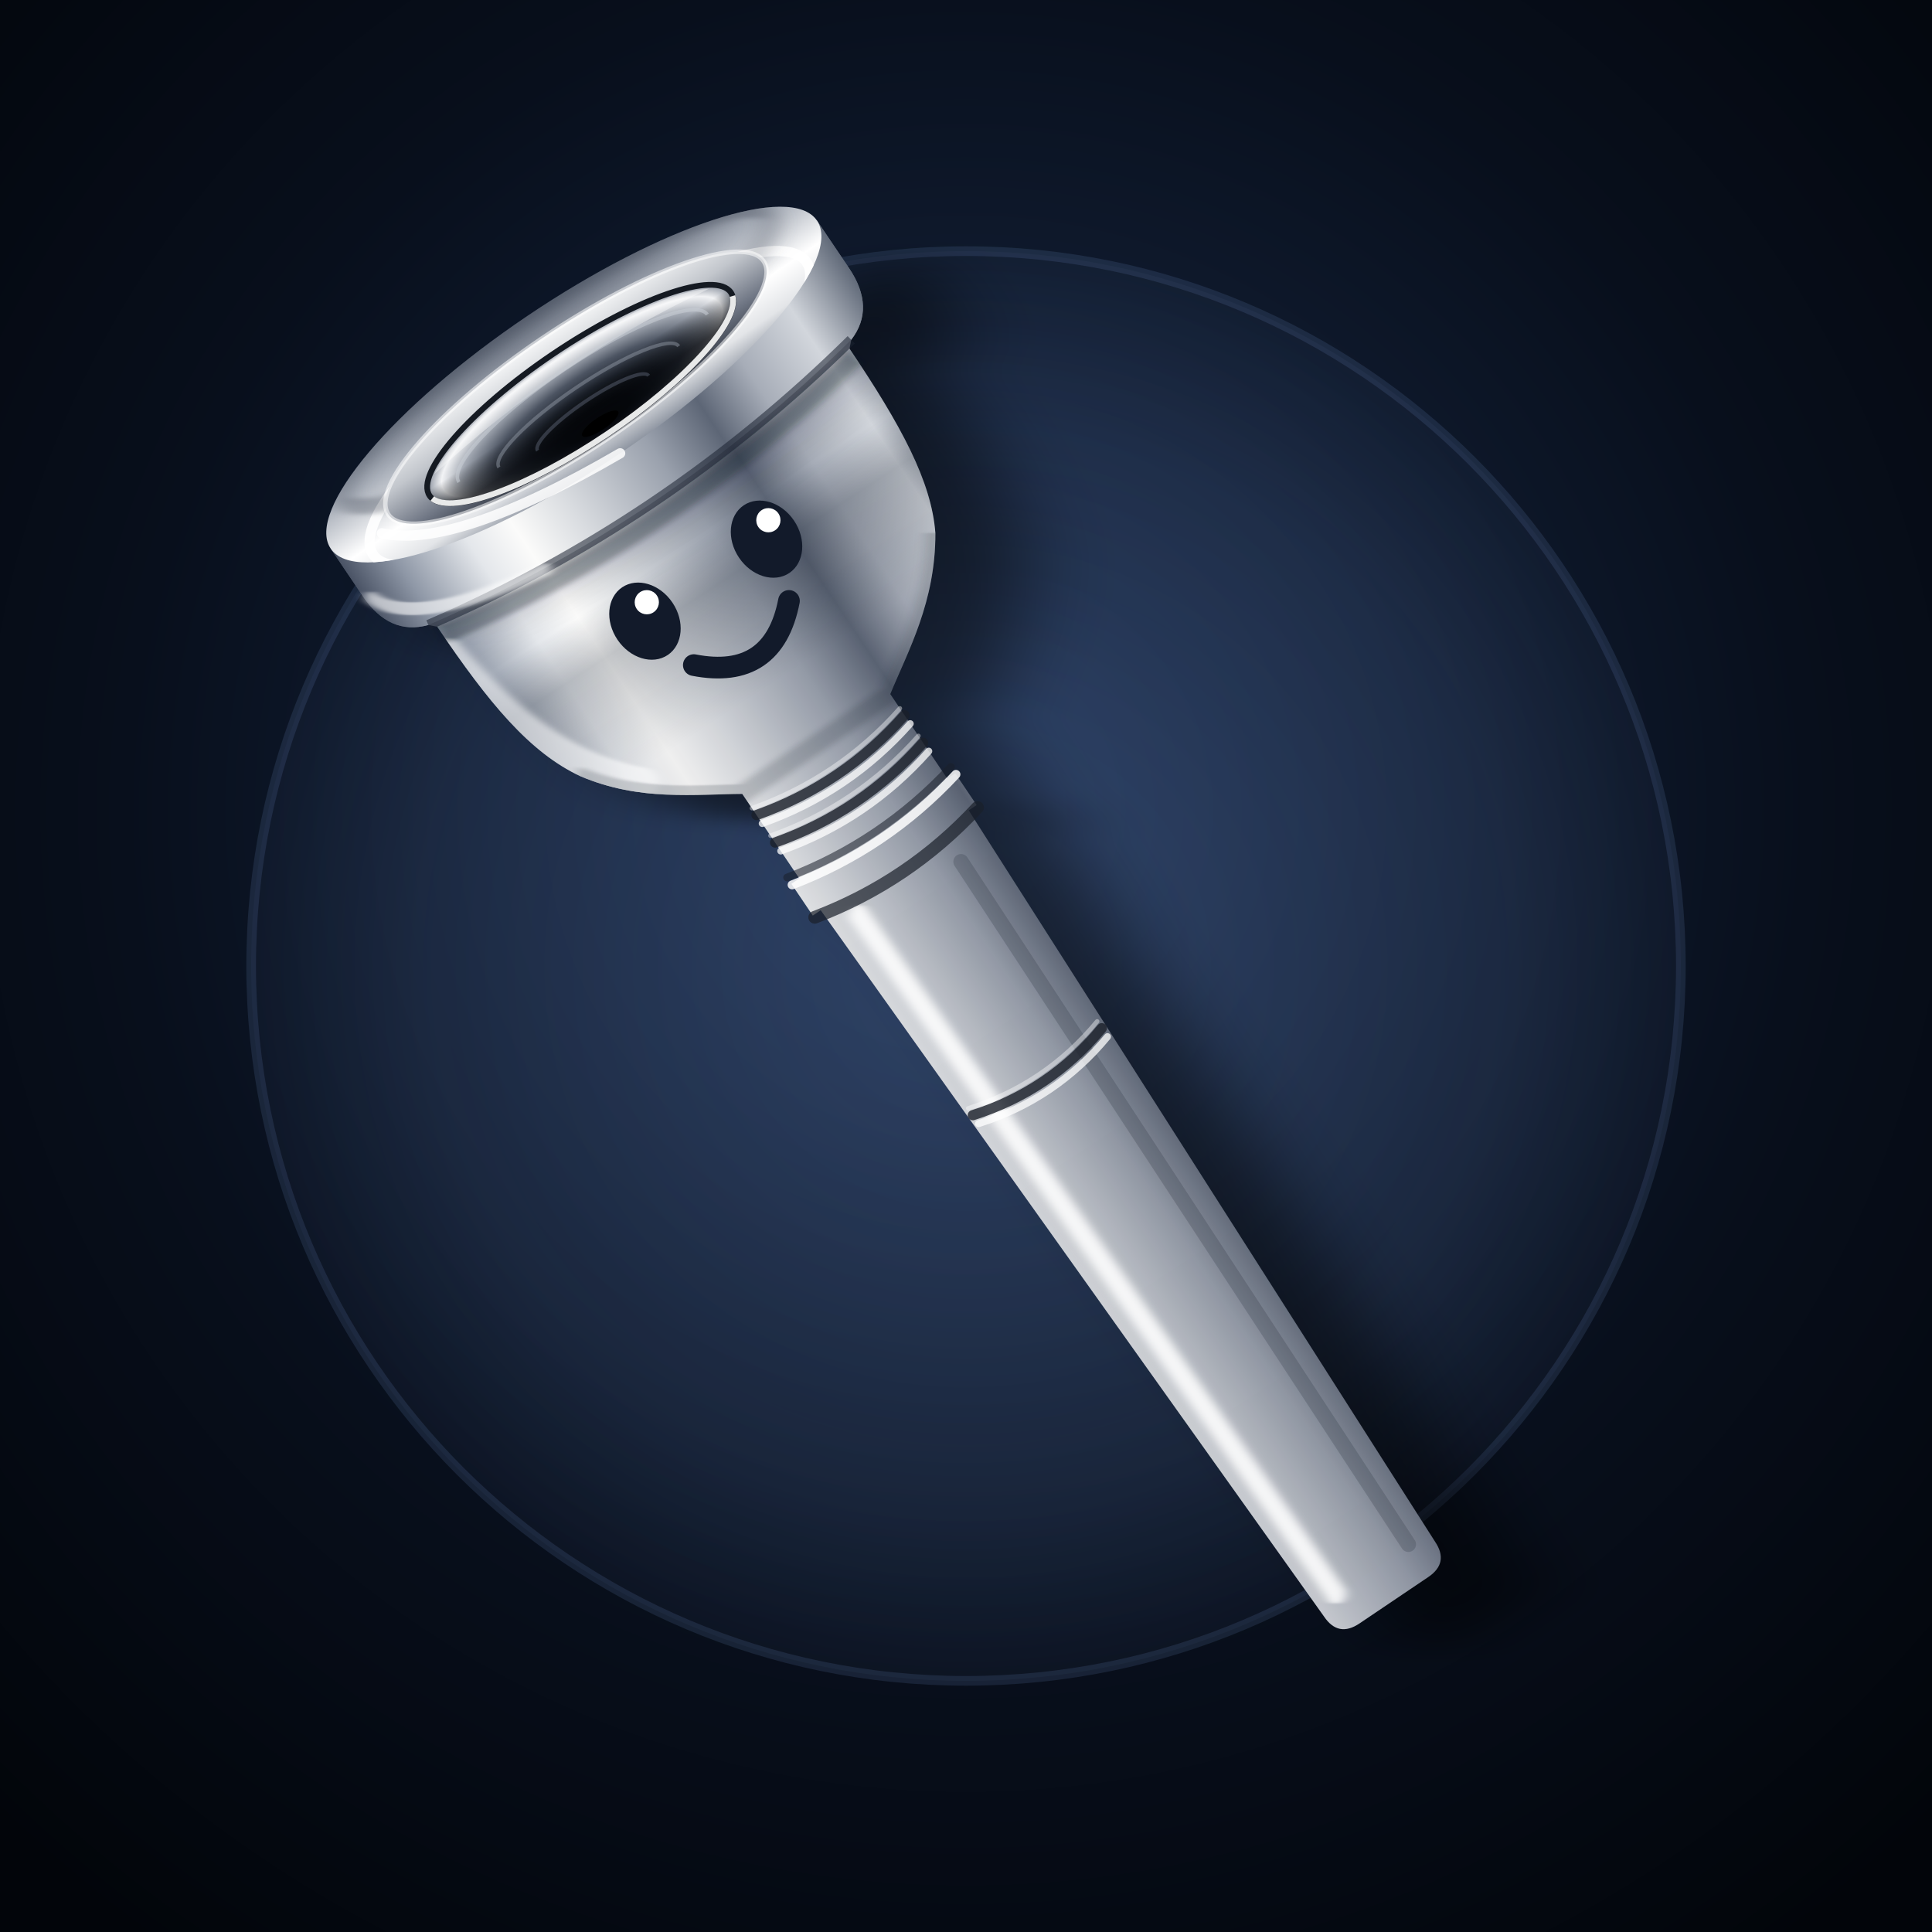
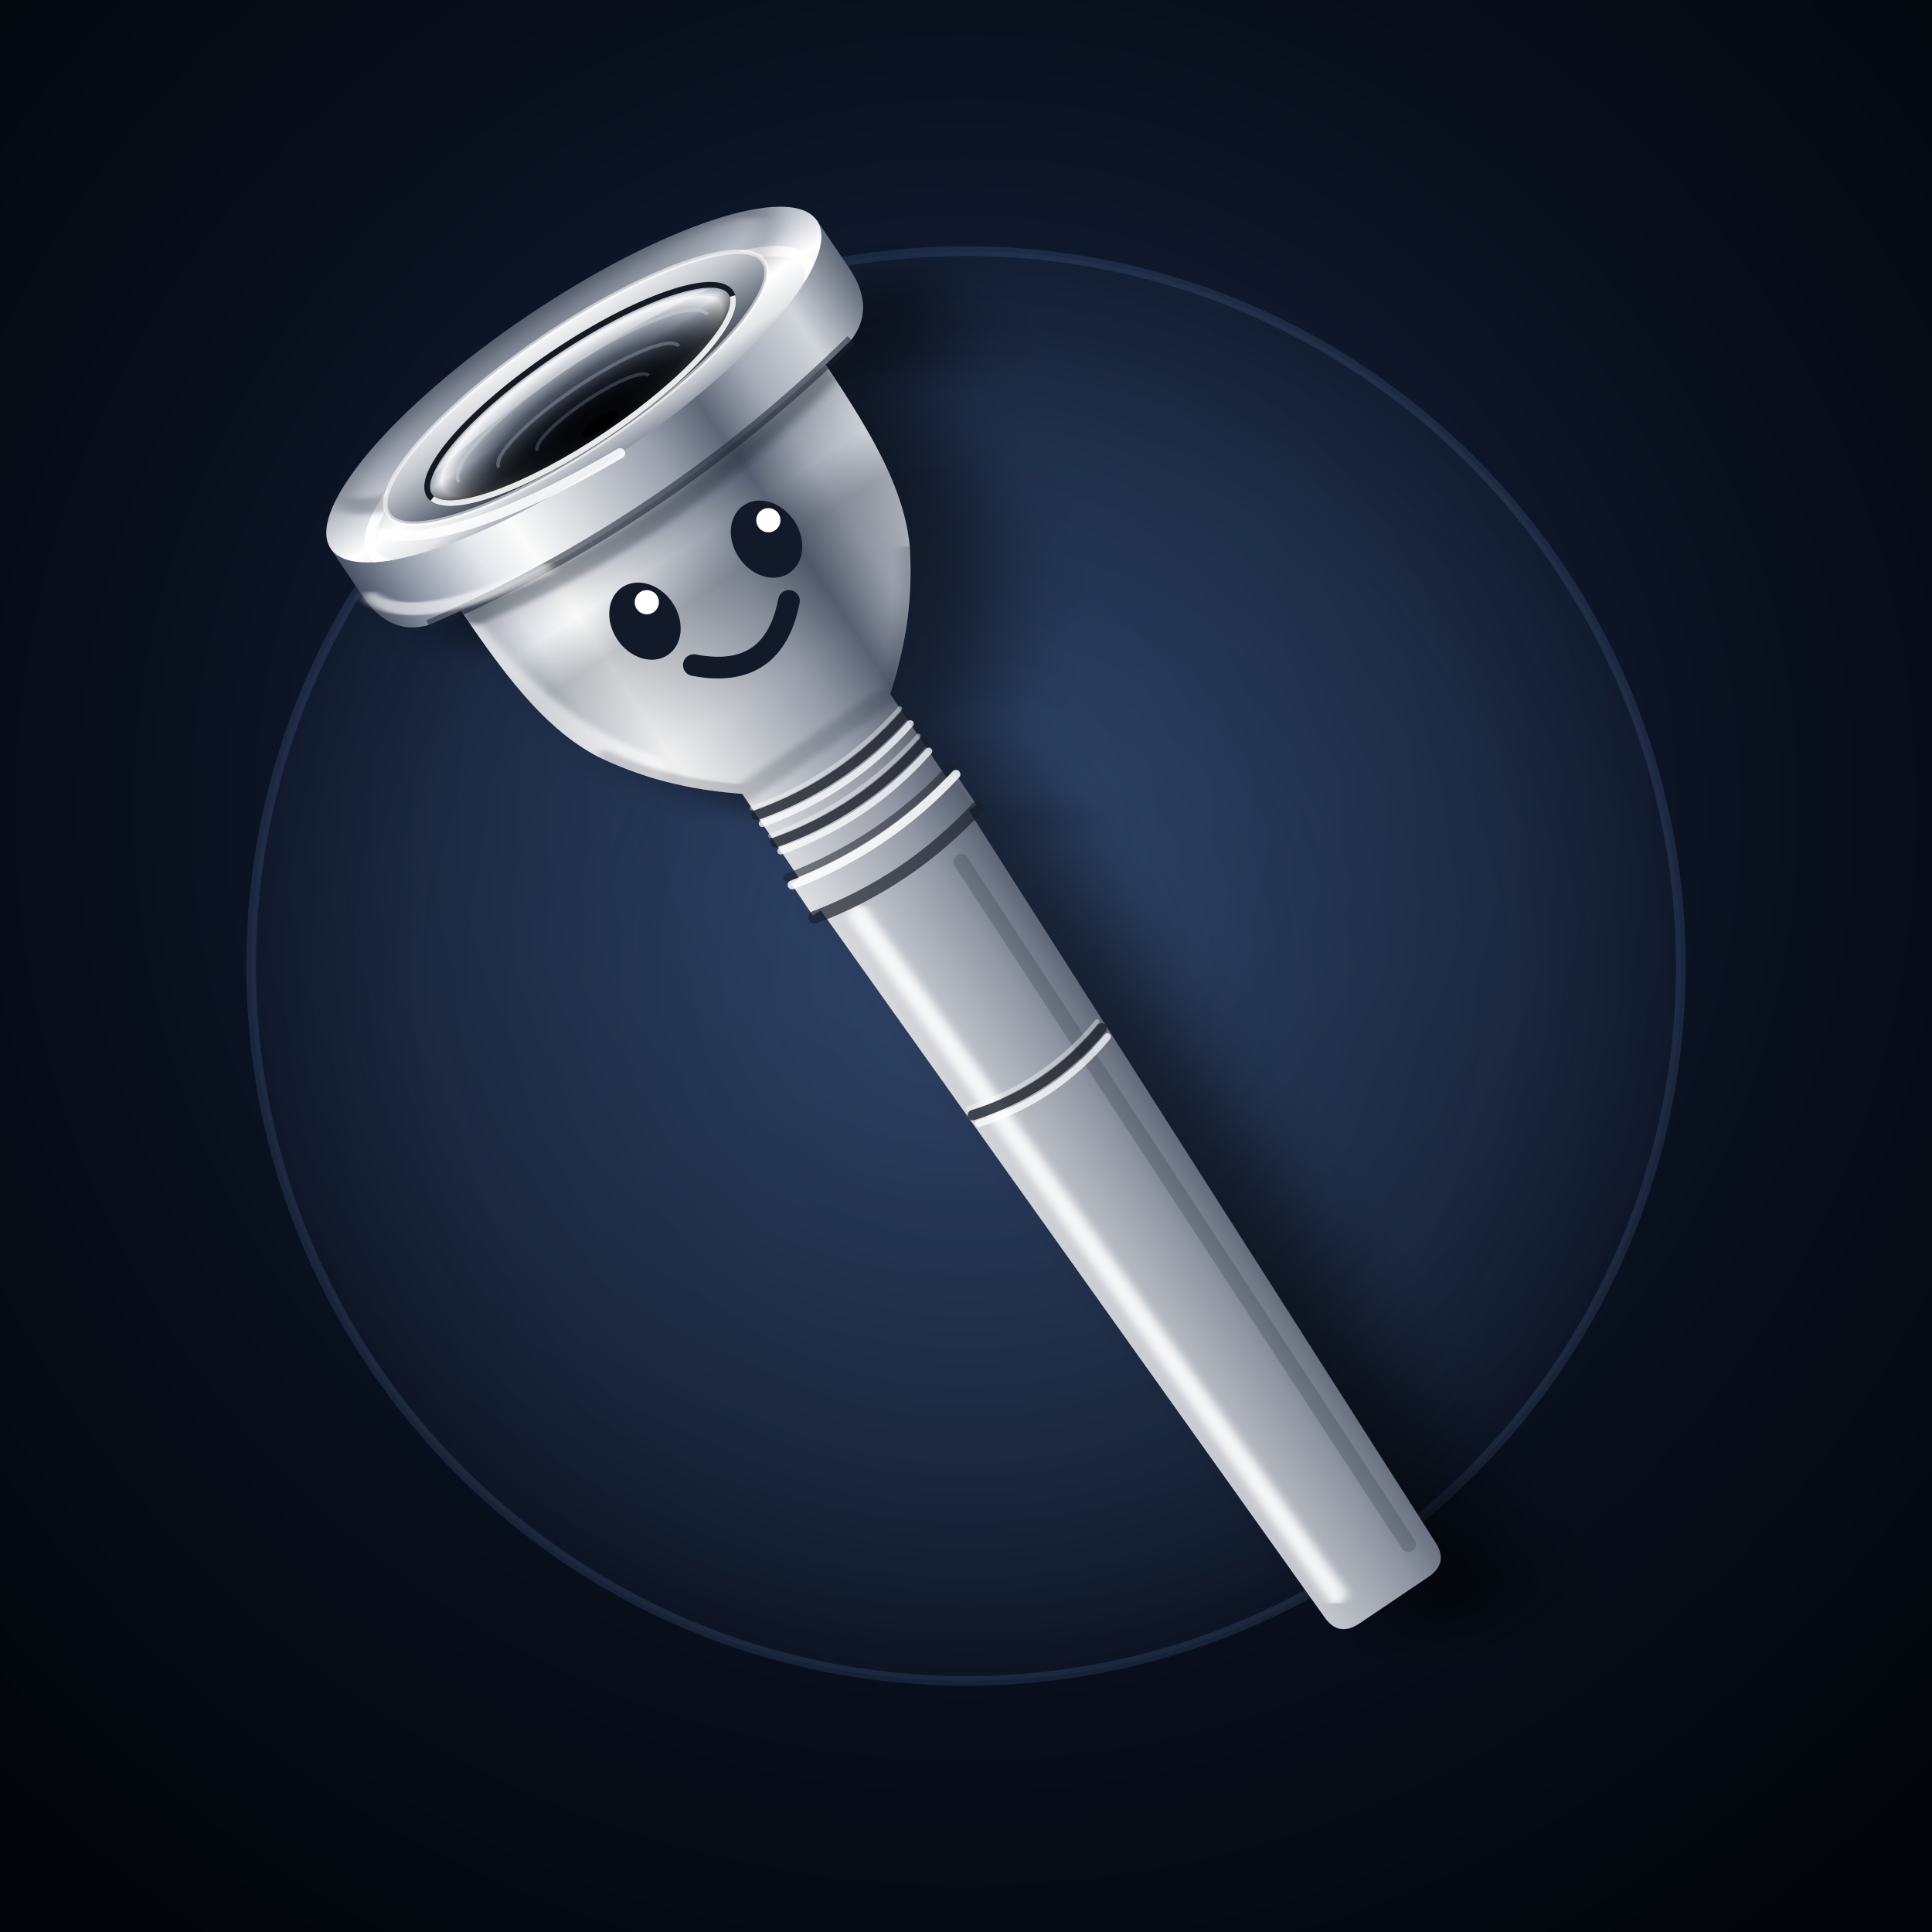
<svg xmlns="http://www.w3.org/2000/svg" viewBox="0 0 200 200">
  <defs>
    <linearGradient id="mpBody" x1="0" y1="0" x2="1" y2="0">
      <stop offset="0" stop-color="#4b5466" />
      <stop offset=".08" stop-color="#8e97a6" />
      <stop offset=".2" stop-color="#e4e7eb" />
      <stop offset=".28" stop-color="#fbfbfa" />
      <stop offset=".38" stop-color="#d9dce0" />
      <stop offset=".55" stop-color="#9aa1ad" />
      <stop offset=".66" stop-color="#5d6676" />
      <stop offset=".76" stop-color="#a7adb8" />
      <stop offset=".88" stop-color="#d2d6dc" />
      <stop offset="1" stop-color="#626b7a" />
    </linearGradient>
    <linearGradient id="mpRimTop" x1="0" y1="0" x2="0" y2="1">
      <stop offset="0" stop-color="#7d8594" />
      <stop offset=".35" stop-color="#c9cdd3" />
      <stop offset=".72" stop-color="#fdfdfc" />
      <stop offset="1" stop-color="#b9bec6" />
    </linearGradient>
    <linearGradient id="mpBevel" x1="0" y1="0" x2="0" y2="1">
      <stop offset="0" stop-color="#eceef0" />
      <stop offset=".5" stop-color="#9ea5b0" />
      <stop offset="1" stop-color="#4f5868" />
    </linearGradient>
    <radialGradient id="mpCup" cx=".5" cy=".62" r=".62">
      <stop offset="0" stop-color="#3a3f48" />
      <stop offset=".22" stop-color="#8b8f95" />
      <stop offset=".6" stop-color="#d8d6d2" />
      <stop offset="1" stop-color="#a7a9ad" />
    </radialGradient>
    <linearGradient id="mpVShade" x1="0" y1="0" x2="0" y2="1">
      <stop offset="0" stop-color="#0b1220" stop-opacity=".55" />
      <stop offset=".09" stop-color="#0b1220" stop-opacity=".12" />
      <stop offset=".2" stop-color="#0b1220" stop-opacity="0" />
      <stop offset=".23" stop-color="#0b1220" stop-opacity=".22" />
      <stop offset=".3" stop-color="#0b1220" stop-opacity=".05" />
      <stop offset="1" stop-color="#0b1220" stop-opacity=".08" />
    </linearGradient>
    <radialGradient id="mpBg" cx=".5" cy=".42" r=".72">
      <stop offset="0" stop-color="#1b2c4a" />
      <stop offset=".6" stop-color="#080f1c" />
      <stop offset="1" stop-color="#02050a" />
    </radialGradient>
    <radialGradient id="mpGlow" cx=".5" cy=".5" r=".5">
      <stop offset="0" stop-color="#8fb8ff" stop-opacity=".2" />
      <stop offset=".75" stop-color="#8fb8ff" stop-opacity=".1" />
      <stop offset="1" stop-color="#8fb8ff" stop-opacity=".03" />
    </radialGradient>
    <filter id="mpBlur" x="-30%" y="-30%" width="160%" height="160%">
      <feGaussianBlur stdDeviation="5" />
    </filter>
    <filter id="mpSoft">
      <feGaussianBlur stdDeviation=".6" />
    </filter>
    <clipPath id="mpClip">
-       <path id="mpSil" d="M4 20V29Q4 36.5 10 38.5L11 39.5C11 54 12 64 16.5 71.5C22 80 30 84 36 88V104H34.5V110H36L39.5 246Q39.5 250 43.5 250H56.5Q60.5 250 60.5 246L64 110H65.5V104H64V88C70 84 78 80 84 71C88 64 89 54 89 39.5L90 38.5Q96 36.5 96 29V20Z" />
+       <path id="mpSil" d="M4 20V29Q4 36.5 10 38.5L15.5 39.5C15.5 54 16.5 63 20.5 70.5C25.5 79 31 84 36 88V104H34.5V110H36L39.5 246Q39.5 250 43.5 250H56.5Q60.5 250 60.5 246L64 110H65.5V104H64V88C69 84 74.5 79 79.5 70.5C83.5 63 84.5 54 84.5 39.5L90 38.5Q96 36.5 96 29V20Z" />
    </clipPath>
    <linearGradient id="mpCupWall" x1="0" y1="0" x2="0" y2="1">
      <stop offset="0" stop-color="#2a303b" />
      <stop offset=".12" stop-color="#6d7480" />
      <stop offset=".38" stop-color="#e6e7e8" />
      <stop offset=".55" stop-color="#b9bcc1" />
      <stop offset=".78" stop-color="#4b525e" />
      <stop offset="1" stop-color="#151a23" />
    </linearGradient>
    <radialGradient id="mpThroat" cx=".5" cy=".5" r=".5">
      <stop offset="0" stop-color="#000" />
      <stop offset=".45" stop-color="#05080d" />
      <stop offset="1" stop-color="#05080d" stop-opacity="0" />
    </radialGradient>
    <linearGradient id="mpCrest" x1="0" y1="0" x2="0" y2="1">
      <stop offset="0" stop-color="#5f6776" />
      <stop offset=".3" stop-color="#aab0ba" />
      <stop offset=".62" stop-color="#ffffff" />
      <stop offset=".82" stop-color="#e3e5e8" />
      <stop offset="1" stop-color="#8e95a1" />
    </linearGradient>
    <linearGradient id="mpInBevel" x1="0" y1="0" x2="0" y2="1">
      <stop offset="0" stop-color="#f4f5f6" />
      <stop offset=".35" stop-color="#c2c6cc" />
      <stop offset=".7" stop-color="#6f7684" />
      <stop offset="1" stop-color="#2b313c" />
    </linearGradient>
    <filter id="mpSoft2" x="-20%" y="-50%" width="140%" height="200%">
      <feGaussianBlur stdDeviation="1.2" />
    </filter>
    <clipPath id="mpCupClip">
      <ellipse cx="50" cy="21.8" rx="28.5" ry="7.6" />
    </clipPath>
    <clipPath id="mpRimClip">
      <ellipse cx="50" cy="20" rx="46" ry="13" />
    </clipPath>
    <radialGradient id="mpBowl" cx=".5" cy=".5" r=".5" fx=".5" fy=".9">
      <stop offset="0" stop-color="#000" />
      <stop offset=".22" stop-color="#06080c" />
      <stop offset=".42" stop-color="#1e242e" />
      <stop offset=".62" stop-color="#4c5462" />
      <stop offset=".8" stop-color="#a3a9b3" />
      <stop offset=".92" stop-color="#f2f3f5" />
      <stop offset="1" stop-color="#8d94a0" />
    </radialGradient>
    <linearGradient id="mpLipShade" x1="0" y1="0" x2="0" y2="1">
      <stop offset="0" stop-color="#000" stop-opacity="0" />
      <stop offset=".45" stop-color="#000" stop-opacity="0" />
      <stop offset=".75" stop-color="#05070b" stop-opacity=".75" />
      <stop offset="1" stop-color="#05070b" stop-opacity=".95" />
    </linearGradient>
  </defs>
  <rect width="200" height="200" fill="url(#mpBg)" />
  <circle cx="100" cy="100" r="74" fill="url(#mpGlow)" />
  <circle cx="100" cy="100" r="74" fill="none" stroke="#8fb8ff" stroke-opacity=".12" stroke-width="1" />
  <g transform="translate(100 100) rotate(-34) scale(.66) translate(-50 -130)">
    <g transform="translate(9 11)" opacity=".5" filter="url(#mpBlur)">
      <use href="#mpSil" fill="#000" />
    </g>
    <use href="#mpSil" fill="url(#mpBody)" />
    <g clip-path="url(#mpClip)">
      <rect x="0" y="0" width="100" height="255" fill="url(#mpVShade)" />
      <ellipse cx="50" cy="36" rx="44" ry="8" fill="#0b1220" opacity=".35" filter="url(#mpBlur)" />
-       <path d="M10 44C12 60 16 70 24 78" fill="none" stroke="#fff" stroke-width="5" stroke-linecap="round" opacity=".55" filter="url(#mpSoft)" />
+       <path d="M14.5 44C16 59 19.5 68 26 77" fill="none" stroke="#fff" stroke-width="5" stroke-linecap="round" opacity=".55" filter="url(#mpSoft)" />
      <path d="M40.5 114L43 244" stroke="#fff" stroke-width="3.2" stroke-linecap="round" opacity=".85" filter="url(#mpSoft)" />
-       <path d="M16 71C22 80 30 84 36 88H64C70 84 78 80 84 71" fill="none" stroke="#0b1220" stroke-width="3" opacity=".18" filter="url(#mpSoft)" />
+       <path d="M20.5 70.5C25.5 79 31 84 36 88H64C69 84 74.5 79 79.5 70.5" fill="none" stroke="#0b1220" stroke-width="3" opacity=".18" filter="url(#mpSoft)" />
    </g>
    <g fill="none" stroke-linecap="round">
      <path d="M36 92Q50 95.6 64 92" stroke="#1a1f29" stroke-width="1.6" opacity=".8" />
      <path d="M36 93.6Q50 97.2 64 93.6" stroke="#fff" stroke-width="1.1" opacity=".75" />
      <path d="M36 90.7Q50 94.3 64 90.7" stroke="#fff" stroke-width=".7" opacity=".4" />
      <path d="M36 97.2Q50 100.8 64 97.2" stroke="#1a1f29" stroke-width="1.6" opacity=".8" />
      <path d="M36 98.8Q50 102.4 64 98.8" stroke="#fff" stroke-width="1.1" opacity=".75" />
      <path d="M36 95.9Q50 99.5 64 95.9" stroke="#fff" stroke-width=".7" opacity=".4" />
      <path d="M34.5 104.2Q50 107.8 65.5 104.2" stroke="#fff" stroke-width="1.4" opacity=".85" />
      <path d="M34.5 102.8Q50 106.4 65.5 102.8" stroke="#1a1f29" stroke-width="1.2" opacity=".55" />
      <path d="M34.6 110.4Q50 114 65.4 110.4" stroke="#1a1f29" stroke-width="2" opacity=".7" />
      <path d="M58.5 116L56.8 244" stroke="#2b3240" stroke-width="2.4" opacity=".25" />
      <path d="M37.8 150Q50 153.6 62.2 150" stroke="#1a1f29" stroke-width="1.6" opacity=".8" />
      <path d="M37.8 151.6Q50 155.2 62.2 151.6" stroke="#fff" stroke-width="1.1" opacity=".75" />
      <path d="M37.8 148.7Q50 152.3 62.2 148.7" stroke="#fff" stroke-width=".7" opacity=".4" />
    </g>
    <path d="M4 20V29Q4 36.5 10 38.5Q50 46 90 38.5Q96 36.5 96 29V20Z" fill="url(#mpBody)" />
    <path d="M10 38.5Q50 46 90 38.5" fill="none" stroke="#1a2130" stroke-width="1.6" opacity=".55" />
-     <path d="M11 41Q50 48.5 89 41" fill="none" stroke="#0b1220" stroke-width="3" opacity=".3" filter="url(#mpSoft)" />
+     <path d="M15.5 41Q50 48.5 84.5 41" fill="none" stroke="#0b1220" stroke-width="3" opacity=".3" filter="url(#mpSoft)" />
    <path d="M5 30Q8 38 30 41.5" fill="none" stroke="#fff" stroke-width="2" stroke-linecap="round" opacity=".6" filter="url(#mpSoft)" />
    <ellipse cx="50" cy="20" rx="46" ry="13" fill="url(#mpCrest)" />
    <g clip-path="url(#mpRimClip)">
      <ellipse cx="50" cy="24.5" rx="41" ry="11" fill="none" stroke="#fff" stroke-width="1.6" opacity=".9" />
      <ellipse cx="50" cy="15" rx="40" ry="8" fill="none" stroke="#3d4452" stroke-width="2.5" opacity=".35" filter="url(#mpSoft2)" />
    </g>
    <ellipse cx="50" cy="20.6" rx="35.5" ry="9.4" fill="url(#mpInBevel)" />
    <ellipse cx="50" cy="20.6" rx="35.5" ry="9.4" fill="none" stroke="#fff" stroke-width=".7" opacity=".55" />
    <ellipse cx="50" cy="21.8" rx="28.5" ry="7.6" fill="url(#mpBowl)" />
    <ellipse cx="50" cy="21.8" rx="28.5" ry="7.6" fill="url(#mpLipShade)" />
    <path d="M24 19.4A28.5 7.6 0 0 1 76 19.4Q50 15.4 24 19.4Z" fill="#fff" opacity=".4" />
    <g fill="none" stroke-width=".55">
      <path d="M26.5 22.6A23.5 5.4 0 0 1 73.5 22.6" stroke="#c9ced6" opacity=".55" />
      <path d="M33 24.2A17 3.6 0 0 1 67 24.2" stroke="#8d95a2" opacity=".5" />
      <path d="M39.5 25.4A10.5 2.2 0 0 1 60.5 25.4" stroke="#4c5462" opacity=".6" />
    </g>
    <ellipse cx="50" cy="27.4" rx="3.4" ry="1" fill="#000" />
    <ellipse cx="50" cy="21.8" rx="28.5" ry="7.6" fill="none" stroke="#151a22" stroke-width=".9" />
    <path d="M21.6 22.4A28.5 7.6 0 0 0 78.4 22.4" fill="none" stroke="#fff" stroke-width=".9" opacity=".9" />
    <path d="M12 22.5Q20 31 50 33" fill="none" stroke="#fff" stroke-width="1.6" stroke-linecap="round" opacity=".85" />
    <g fill="#121a2a">
      <ellipse cx="38.5" cy="57" rx="5.2" ry="6.4" />
      <ellipse cx="61.5" cy="57" rx="5.2" ry="6.4" />
    </g>
    <circle cx="40.4" cy="54.7" r="1.9" fill="#fff" />
    <circle cx="63.4" cy="54.7" r="1.9" fill="#fff" />
    <path d="M41 67Q50 76 59 67" fill="none" stroke="#121a2a" stroke-width="3.4" stroke-linecap="round" />
  </g>
</svg>
